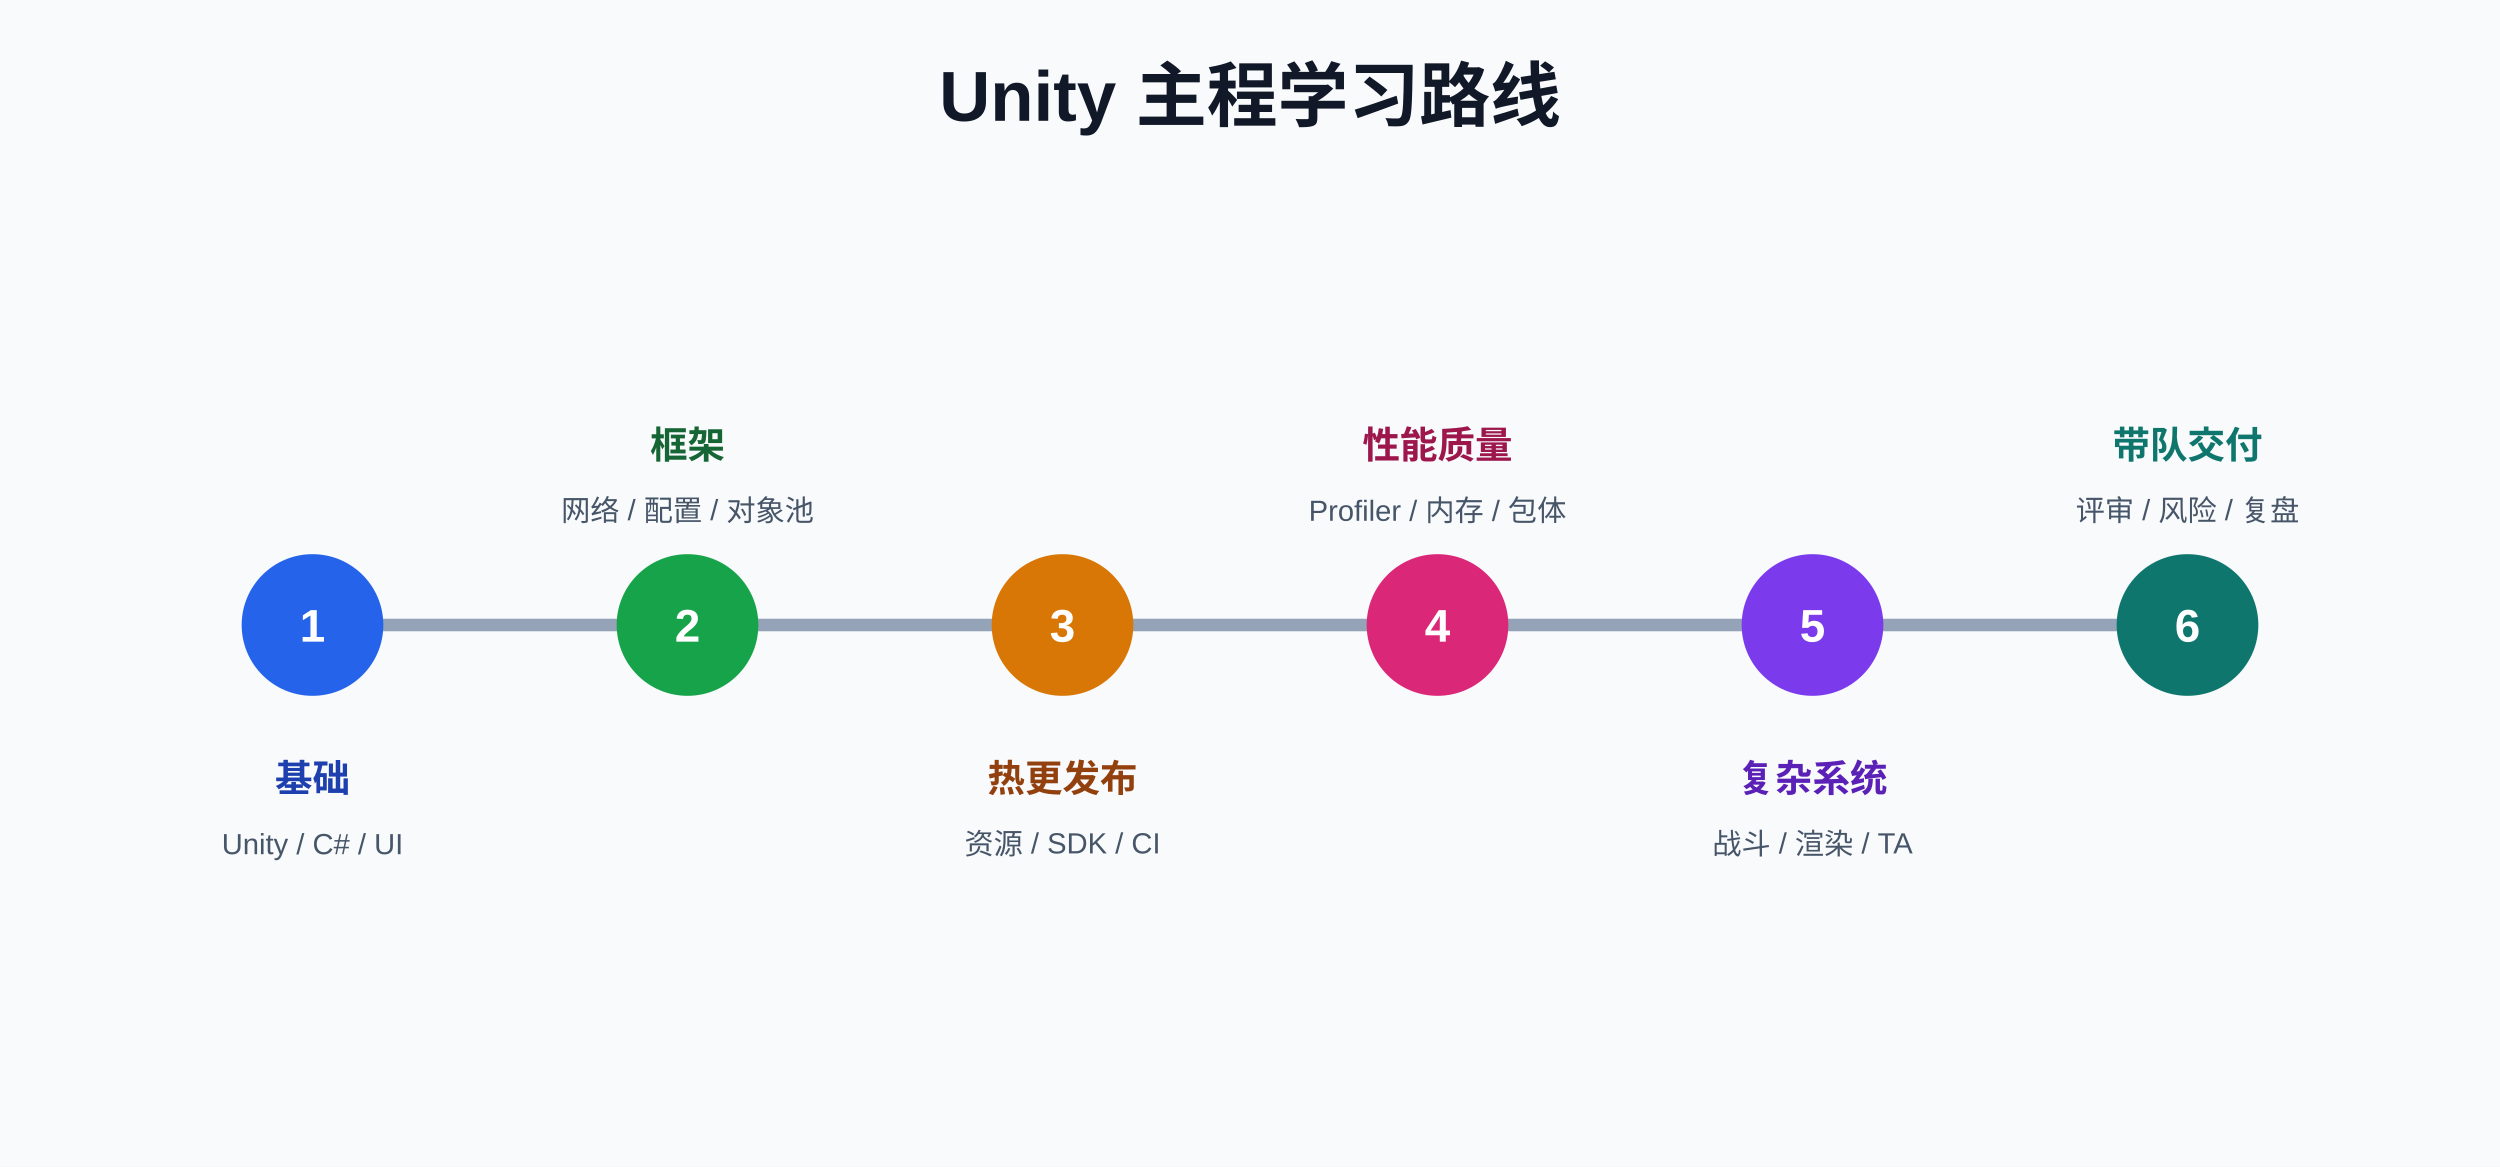
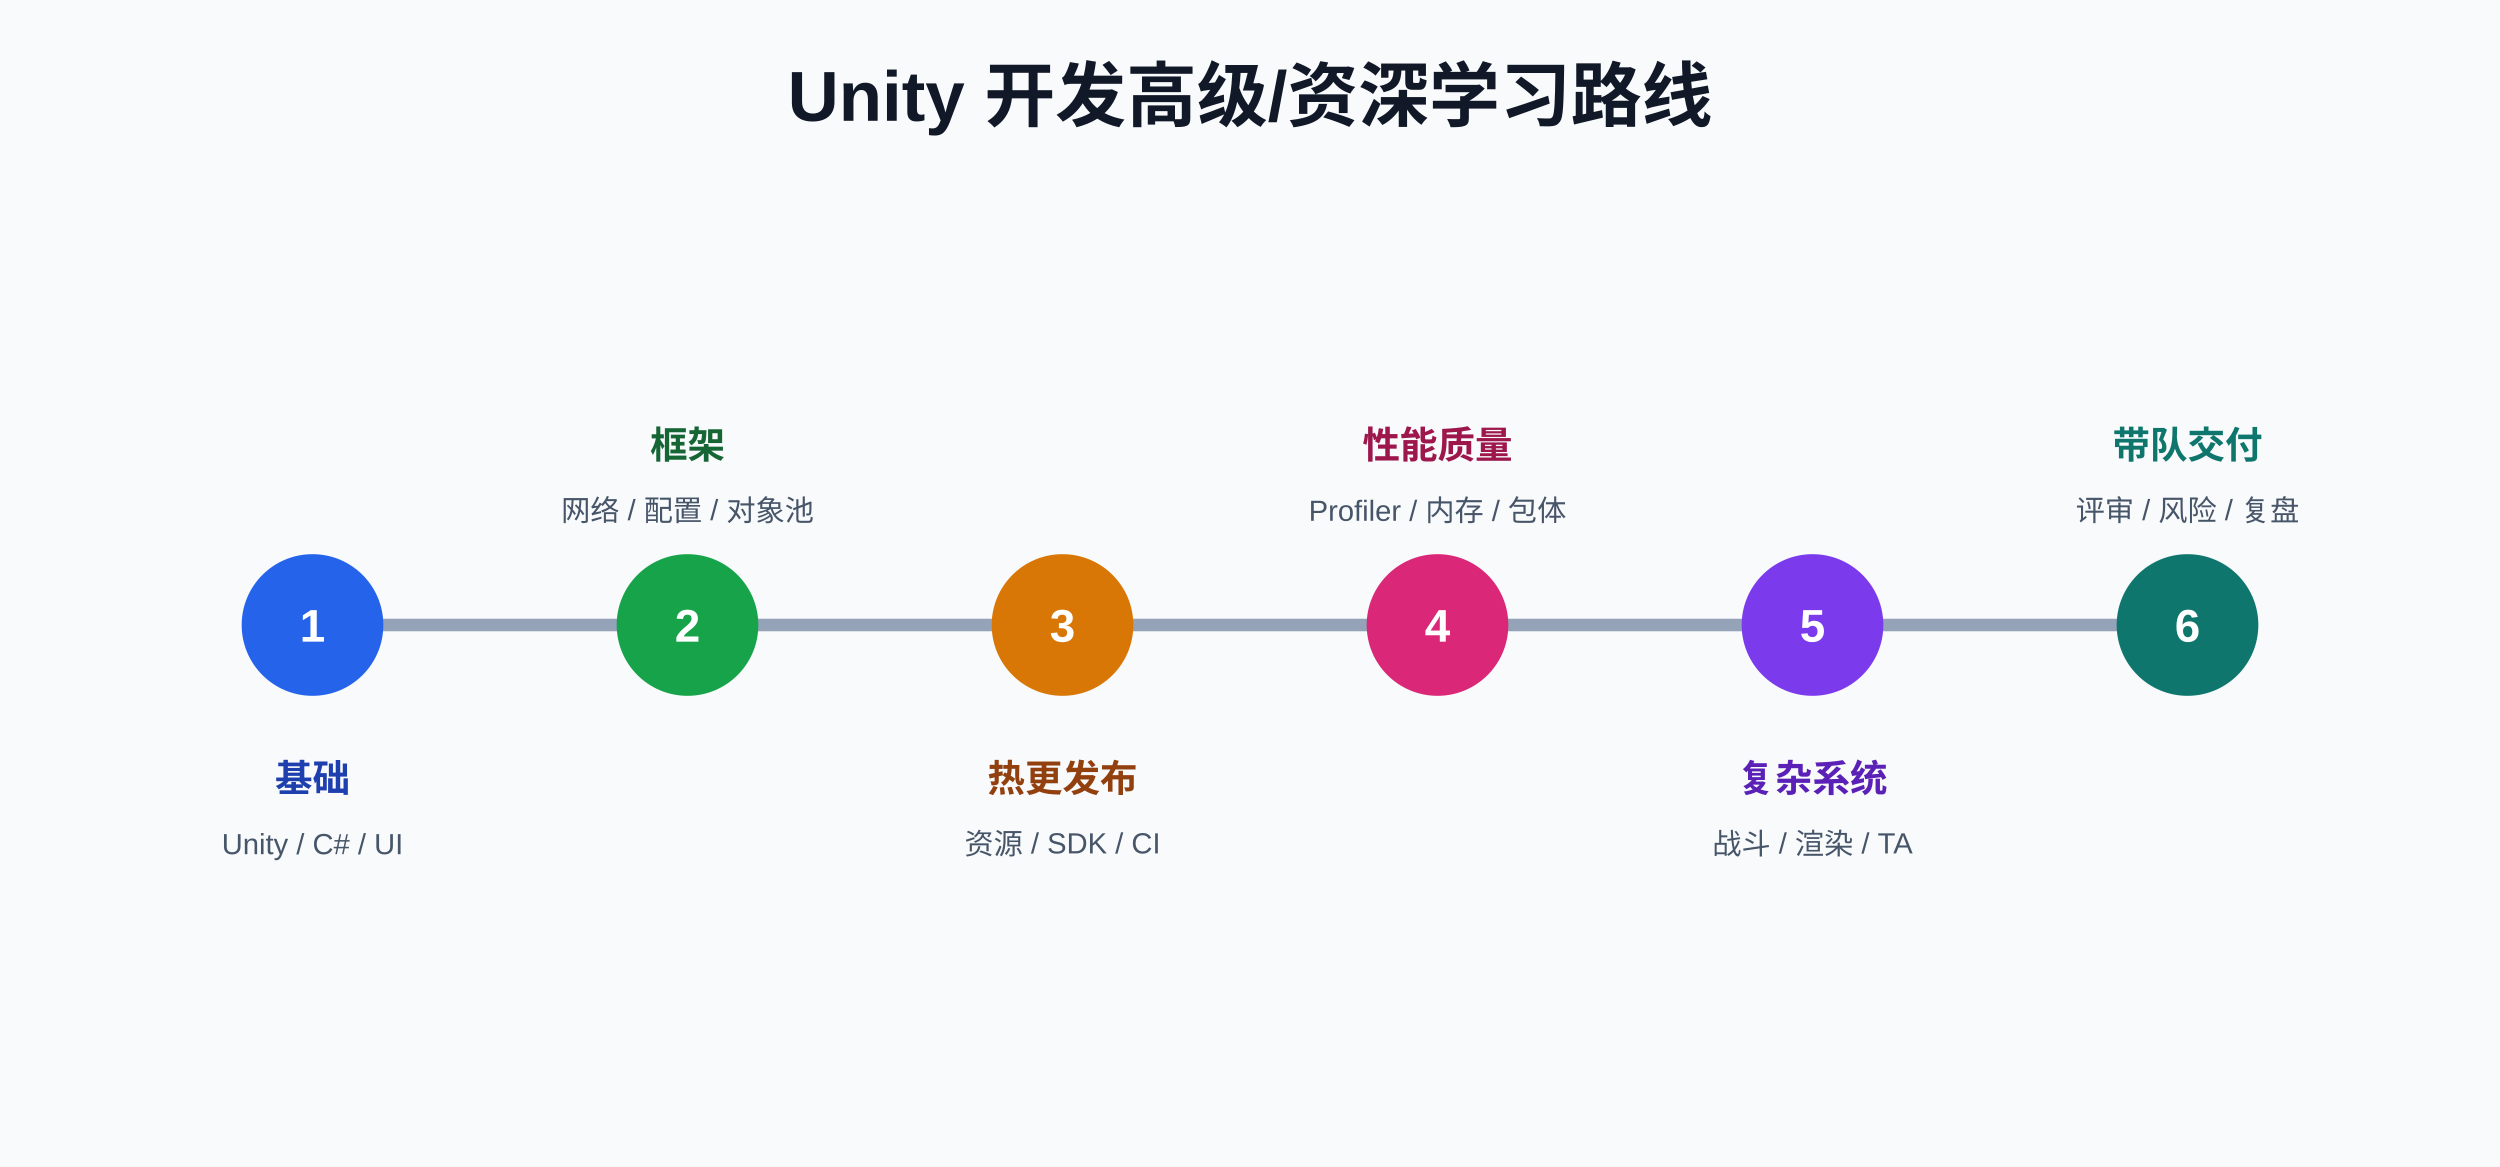
- <svg xmlns="http://www.w3.org/2000/svg" width="1200" height="560" viewBox="0 0 1200 560" role="img" aria-label="Unity 主程学习路线">
+ <svg xmlns="http://www.w3.org/2000/svg" width="1200" height="560" viewBox="0 0 1200 560" role="img" aria-label="Unity 开发高级/资深学习路线">
  <rect width="1200" height="560" fill="#f8fafc" />
-   <text x="600" y="58" text-anchor="middle" font-family="Arial, 'PingFang SC', sans-serif" font-size="34" font-weight="700" fill="#111827">Unity 主程学习路线</text>
+   <text x="600" y="58" text-anchor="middle" font-family="Arial, 'PingFang SC', sans-serif" font-size="34" font-weight="700" fill="#111827">Unity 开发高级/资深学习路线</text>
  <g font-family="Arial, 'PingFang SC', sans-serif">
    <line x1="125" y1="300" x2="1075" y2="300" stroke="#94a3b8" stroke-width="6" stroke-linecap="round" />
    <g>
      <circle cx="150" cy="300" r="34" fill="#2563eb" />
      <text x="150" y="308" text-anchor="middle" font-size="22" font-weight="700" fill="#ffffff">1</text>
      <text x="150" y="380" text-anchor="middle" font-size="18" font-weight="700" fill="#1e40af">基础</text>
      <text x="150" y="410" text-anchor="middle" font-size="14" fill="#475569">Unity / C# / UI</text>
    </g>
    <g>
      <circle cx="330" cy="300" r="34" fill="#16a34a" />
      <text x="330" y="308" text-anchor="middle" font-size="22" font-weight="700" fill="#ffffff">2</text>
      <text x="330" y="220" text-anchor="middle" font-size="18" font-weight="700" fill="#166534">框架</text>
      <text x="330" y="250" text-anchor="middle" font-size="14" fill="#475569">网络 / 配置 / 对象池</text>
    </g>
    <g>
      <circle cx="510" cy="300" r="34" fill="#d97706" />
      <text x="510" y="308" text-anchor="middle" font-size="22" font-weight="700" fill="#ffffff">3</text>
      <text x="510" y="380" text-anchor="middle" font-size="18" font-weight="700" fill="#92400e">热更发布</text>
      <text x="510" y="410" text-anchor="middle" font-size="14" fill="#475569">资源 / SDK / CI</text>
    </g>
    <g>
      <circle cx="690" cy="300" r="34" fill="#db2777" />
      <text x="690" y="308" text-anchor="middle" font-size="22" font-weight="700" fill="#ffffff">4</text>
      <text x="690" y="220" text-anchor="middle" font-size="18" font-weight="700" fill="#9d174d">性能质量</text>
      <text x="690" y="250" text-anchor="middle" font-size="14" fill="#475569">Profiler / 内存 / 包体</text>
    </g>
    <g>
      <circle cx="870" cy="300" r="34" fill="#7c3aed" />
      <text x="870" y="308" text-anchor="middle" font-size="22" font-weight="700" fill="#ffffff">5</text>
      <text x="870" y="380" text-anchor="middle" font-size="18" font-weight="700" fill="#5b21b6">复杂系统</text>
      <text x="870" y="410" text-anchor="middle" font-size="14" fill="#475569">战斗 / 渲染 / TA</text>
    </g>
    <g>
      <circle cx="1050" cy="300" r="34" fill="#0f766e" />
      <text x="1050" y="308" text-anchor="middle" font-size="22" font-weight="700" fill="#ffffff">6</text>
      <text x="1050" y="220" text-anchor="middle" font-size="18" font-weight="700" fill="#0f766e">带队交付</text>
      <text x="1050" y="250" text-anchor="middle" font-size="14" fill="#475569">评审 / 风险 / 复盘</text>
    </g>
  </g>
</svg>
